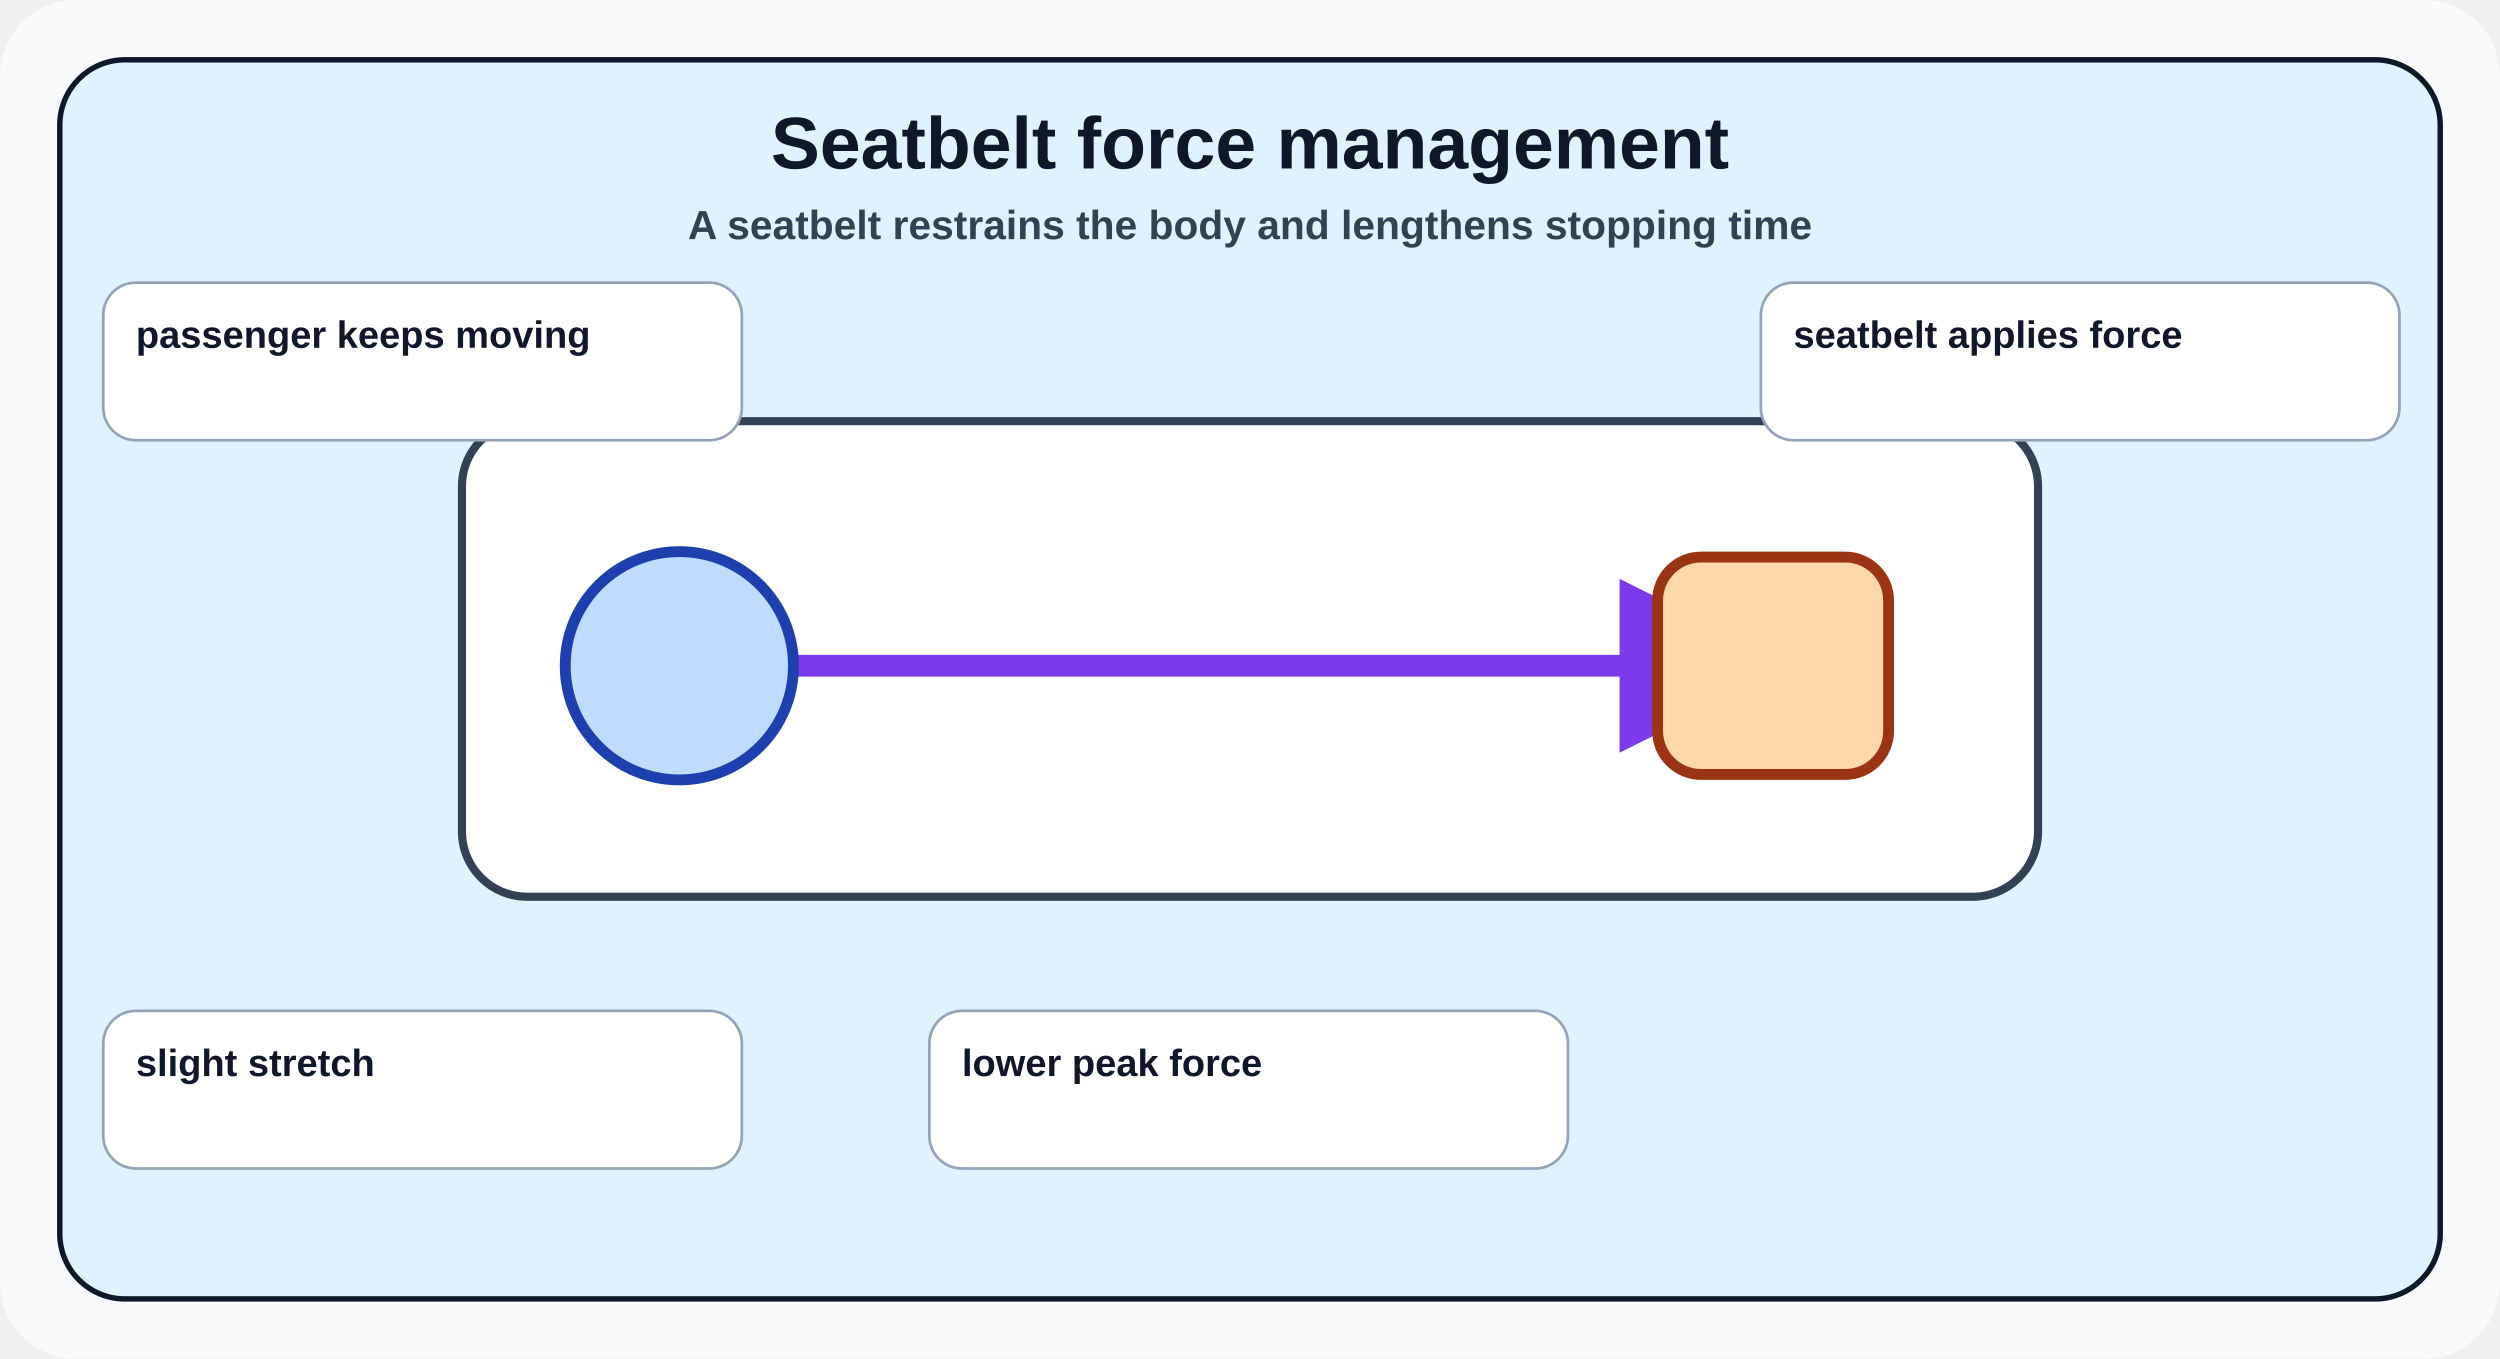
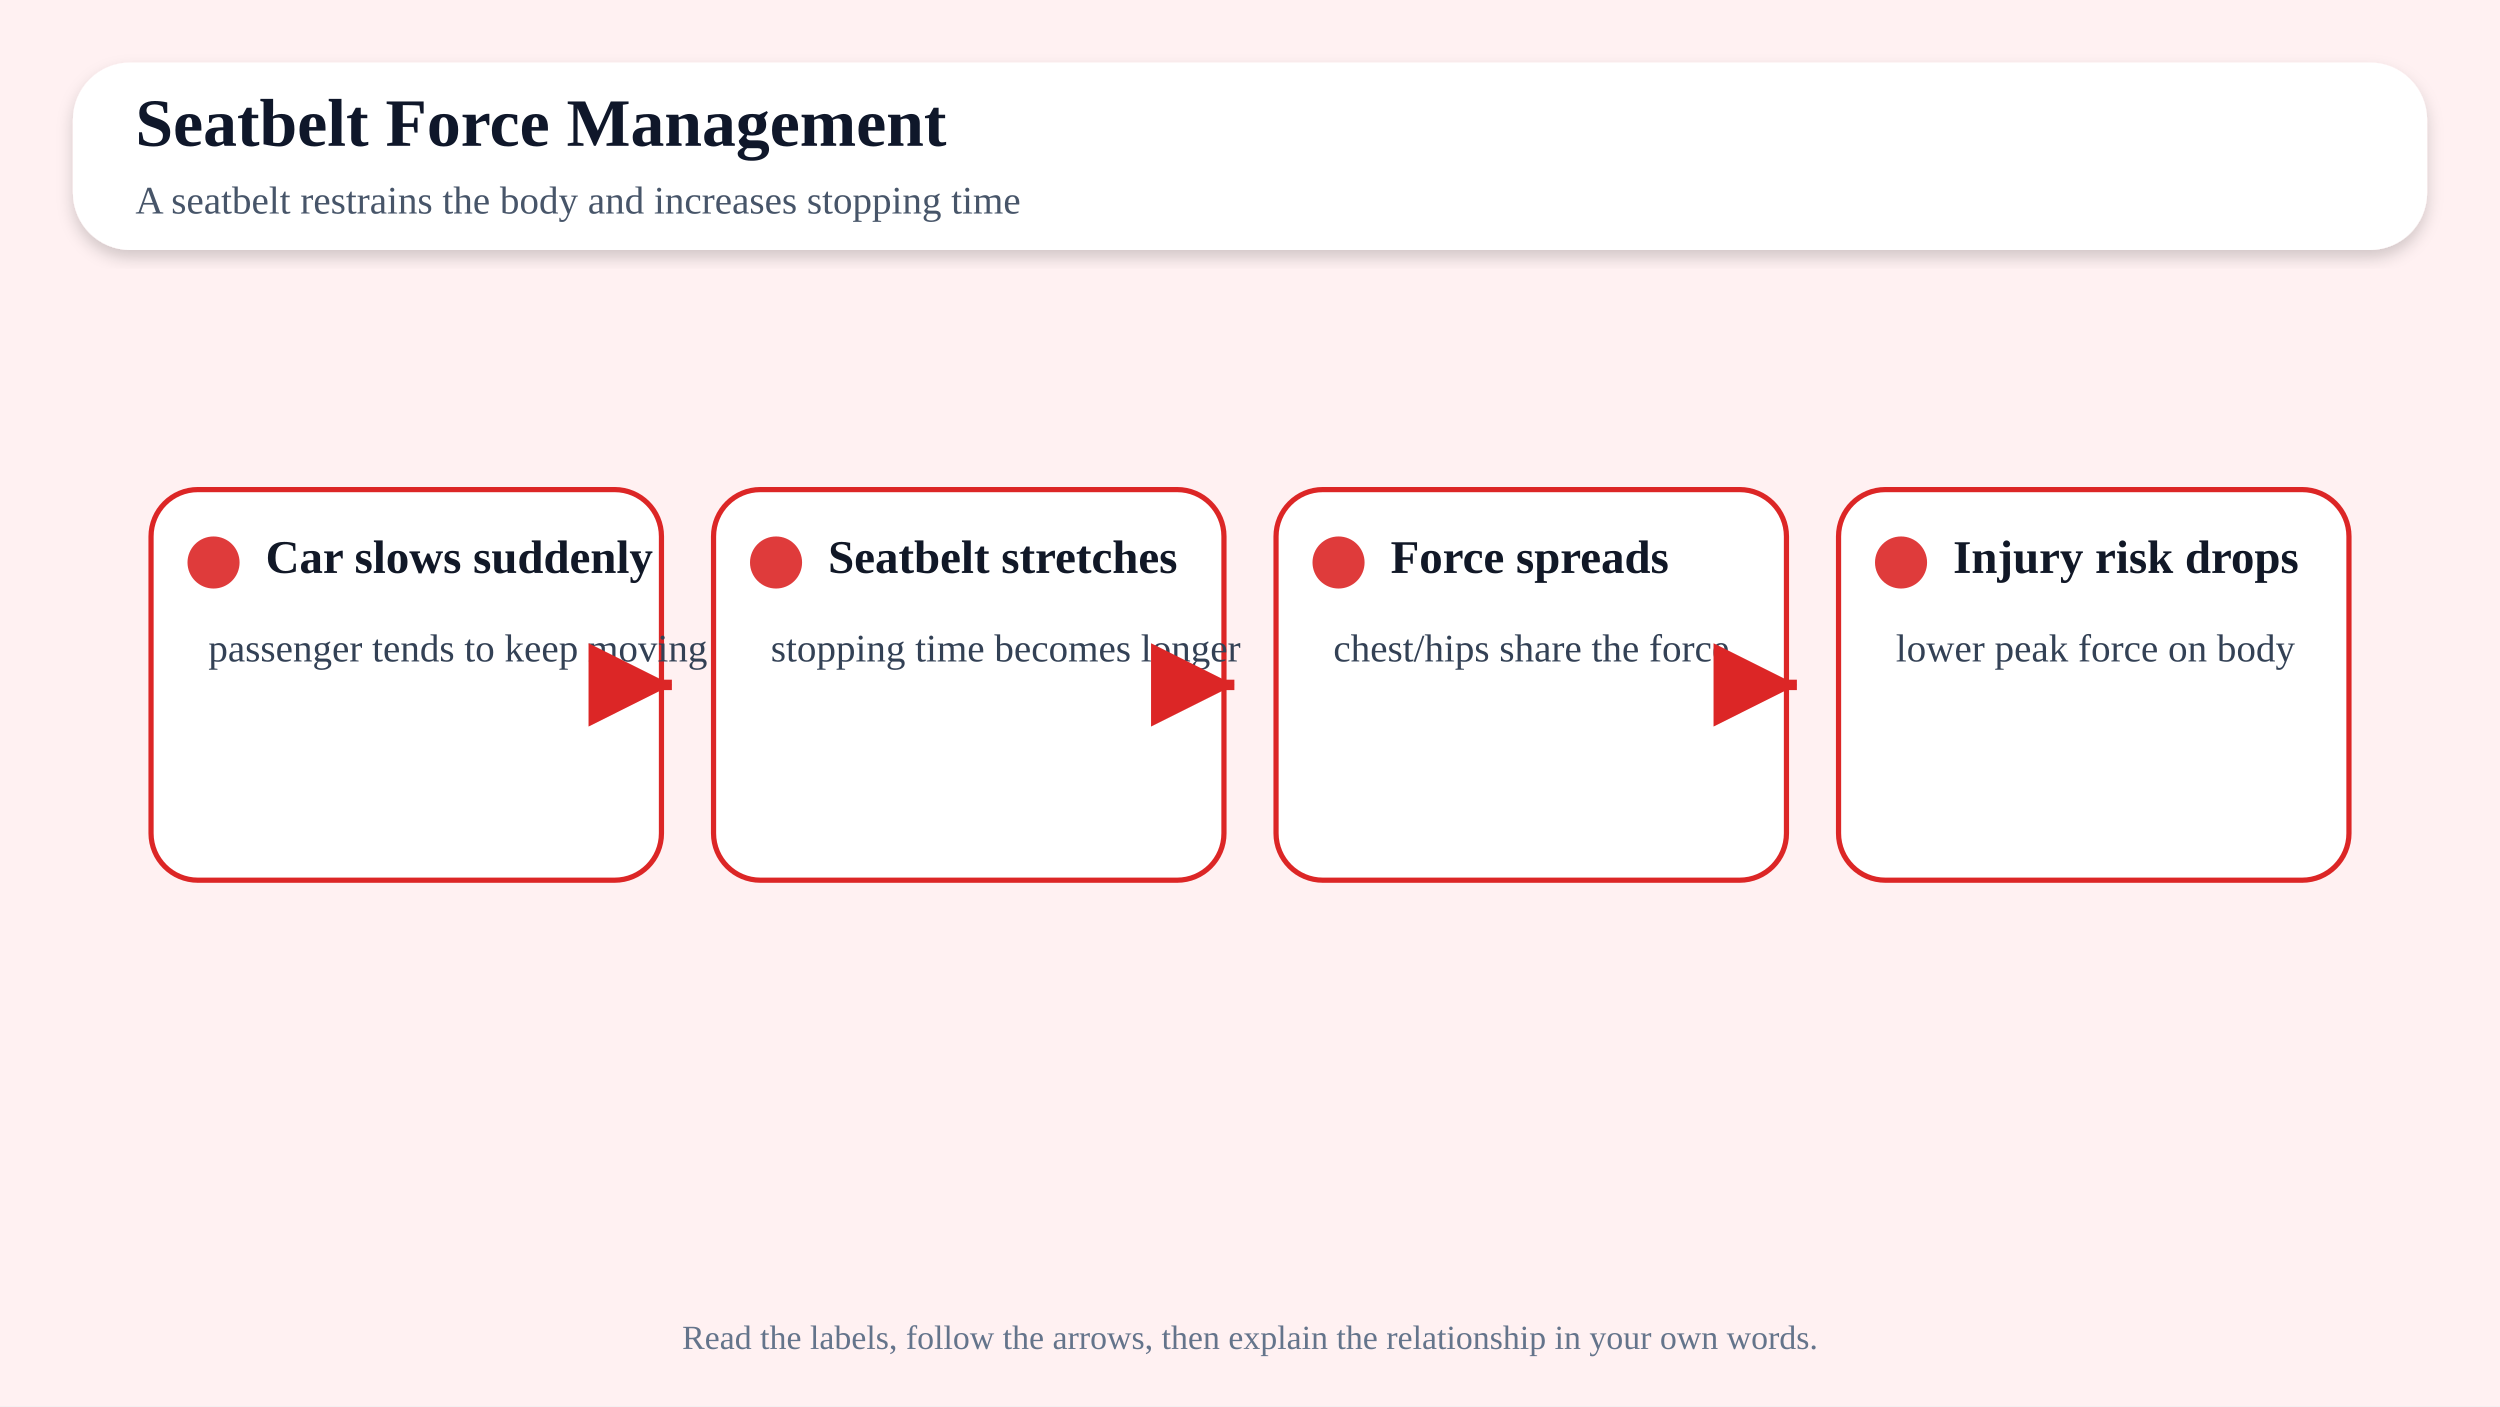
- <svg xmlns="http://www.w3.org/2000/svg" width="100%" height="500" viewBox="0 0 920 500" role="img" aria-labelledby="title desc">
-   <rect width="920" height="500" rx="28" fill="#f8fafc" />
-   <rect x="22" y="22" width="876" height="456" rx="24" fill="#e0f2fe" stroke="#0f172a" stroke-width="2" />
-   <text x="460" y="62" text-anchor="middle" font-family="Arial, sans-serif" font-size="27" font-weight="800" fill="#0f172a">Seatbelt force management</text>
-   <text x="460" y="88" text-anchor="middle" font-family="Arial, sans-serif" font-size="15" font-weight="600" fill="#334155">A seatbelt restrains the body and lengthens stopping time</text>
+ <svg xmlns="http://www.w3.org/2000/svg" width="100%" height="540" viewBox="0 0 960 540" role="img" aria-label="Seatbelt Force Management">
  <defs>
    <marker id="arrow" markerWidth="12" markerHeight="12" refX="10" refY="6" orient="auto">
-       <path d="M2 2 L10 6 L2 10 Z" fill="#7c3aed" />
+       <path d="M2,2 L10,6 L2,10 Z" fill="#dc2626" />
    </marker>
+     <filter id="shadow" x="-10%" y="-10%" width="120%" height="120%">
+       <feDropShadow dx="0" dy="3" stdDeviation="3" flood-opacity="0.18" />
+     </filter>
  </defs>
-   <rect x="170" y="155" width="580" height="175" rx="24" fill="#ffffff" stroke="#334155" stroke-width="3" />
-   <path d="M260 245 L660 245" stroke="#7c3aed" stroke-width="8" marker-end="url(#arrow)" />
-   <circle cx="250" cy="245" r="42" fill="#bfdbfe" stroke="#1e40af" stroke-width="4" />
-   <rect x="610" y="205" width="85" height="80" rx="16" fill="#fed7aa" stroke="#9a3412" stroke-width="4" />
-   <rect x="38" y="104" width="235" height="58" rx="12" fill="#ffffff" stroke="#94a3b8" />
-   <text x="50" y="128" text-anchor="start" font-family="Arial, sans-serif" font-size="14" font-weight="600" fill="#0f172a">passenger keeps moving</text>
-   <rect x="648" y="104" width="235" height="58" rx="12" fill="#ffffff" stroke="#94a3b8" />
-   <text x="660" y="128" text-anchor="start" font-family="Arial, sans-serif" font-size="14" font-weight="600" fill="#0f172a">seatbelt applies force</text>
-   <rect x="38" y="372" width="235" height="58" rx="12" fill="#ffffff" stroke="#94a3b8" />
-   <text x="50" y="396" text-anchor="start" font-family="Arial, sans-serif" font-size="14" font-weight="600" fill="#0f172a">slight stretch</text>
-   <rect x="342" y="372" width="235" height="58" rx="12" fill="#ffffff" stroke="#94a3b8" />
-   <text x="354" y="396" text-anchor="start" font-family="Arial, sans-serif" font-size="14" font-weight="600" fill="#0f172a">lower peak force</text>
+   <rect width="960" height="540" fill="#fff1f2" />
+   <rect x="28" y="24" width="904" height="72" rx="22" fill="white" filter="url(#shadow)" />
+   <text x="52" y="56" font-size="26" font-weight="800" fill="#0f172a">Seatbelt Force Management</text>
+   <text x="52" y="82" font-size="15" font-weight="500" fill="#475569">A seatbelt restrains the body and increases stopping time</text>
+   <rect x="58" y="188" width="196" height="150" rx="18" fill="white" stroke="#dc2626" stroke-width="2" />
+   <circle cx="82" cy="216" r="10" fill="#dc2626" opacity="0.9" />
+   <text x="102" y="220" font-size="18" fill="#111827" font-weight="700" text-anchor="start">Car slows suddenly</text>
+   <text x="80" y="254" font-size="15" fill="#334155" font-weight="500" text-anchor="start">passenger tends to keep moving</text>
+   <line x1="254" y1="263" x2="258" y2="263" stroke="#dc2626" stroke-width="4" marker-end="url(#arrow)" />
+   <rect x="274" y="188" width="196" height="150" rx="18" fill="white" stroke="#dc2626" stroke-width="2" />
+   <circle cx="298" cy="216" r="10" fill="#dc2626" opacity="0.9" />
+   <text x="318" y="220" font-size="18" fill="#111827" font-weight="700" text-anchor="start">Seatbelt stretches</text>
+   <text x="296" y="254" font-size="15" fill="#334155" font-weight="500" text-anchor="start">stopping time becomes longer</text>
+   <line x1="470" y1="263" x2="474" y2="263" stroke="#dc2626" stroke-width="4" marker-end="url(#arrow)" />
+   <rect x="490" y="188" width="196" height="150" rx="18" fill="white" stroke="#dc2626" stroke-width="2" />
+   <circle cx="514" cy="216" r="10" fill="#dc2626" opacity="0.9" />
+   <text x="534" y="220" font-size="18" fill="#111827" font-weight="700" text-anchor="start">Force spreads</text>
+   <text x="512" y="254" font-size="15" fill="#334155" font-weight="500" text-anchor="start">chest/hips share the force</text>
+   <line x1="686" y1="263" x2="690" y2="263" stroke="#dc2626" stroke-width="4" marker-end="url(#arrow)" />
+   <rect x="706" y="188" width="196" height="150" rx="18" fill="white" stroke="#dc2626" stroke-width="2" />
+   <circle cx="730" cy="216" r="10" fill="#dc2626" opacity="0.9" />
+   <text x="750" y="220" font-size="18" fill="#111827" font-weight="700" text-anchor="start">Injury risk drops</text>
+   <text x="728" y="254" font-size="15" fill="#334155" font-weight="500" text-anchor="start">lower peak force on body</text>
+   <text x="480" y="518" text-anchor="middle" font-size="13" fill="#64748b">Read the labels, follow the arrows, then explain the relationship in your own words.</text>
</svg>
